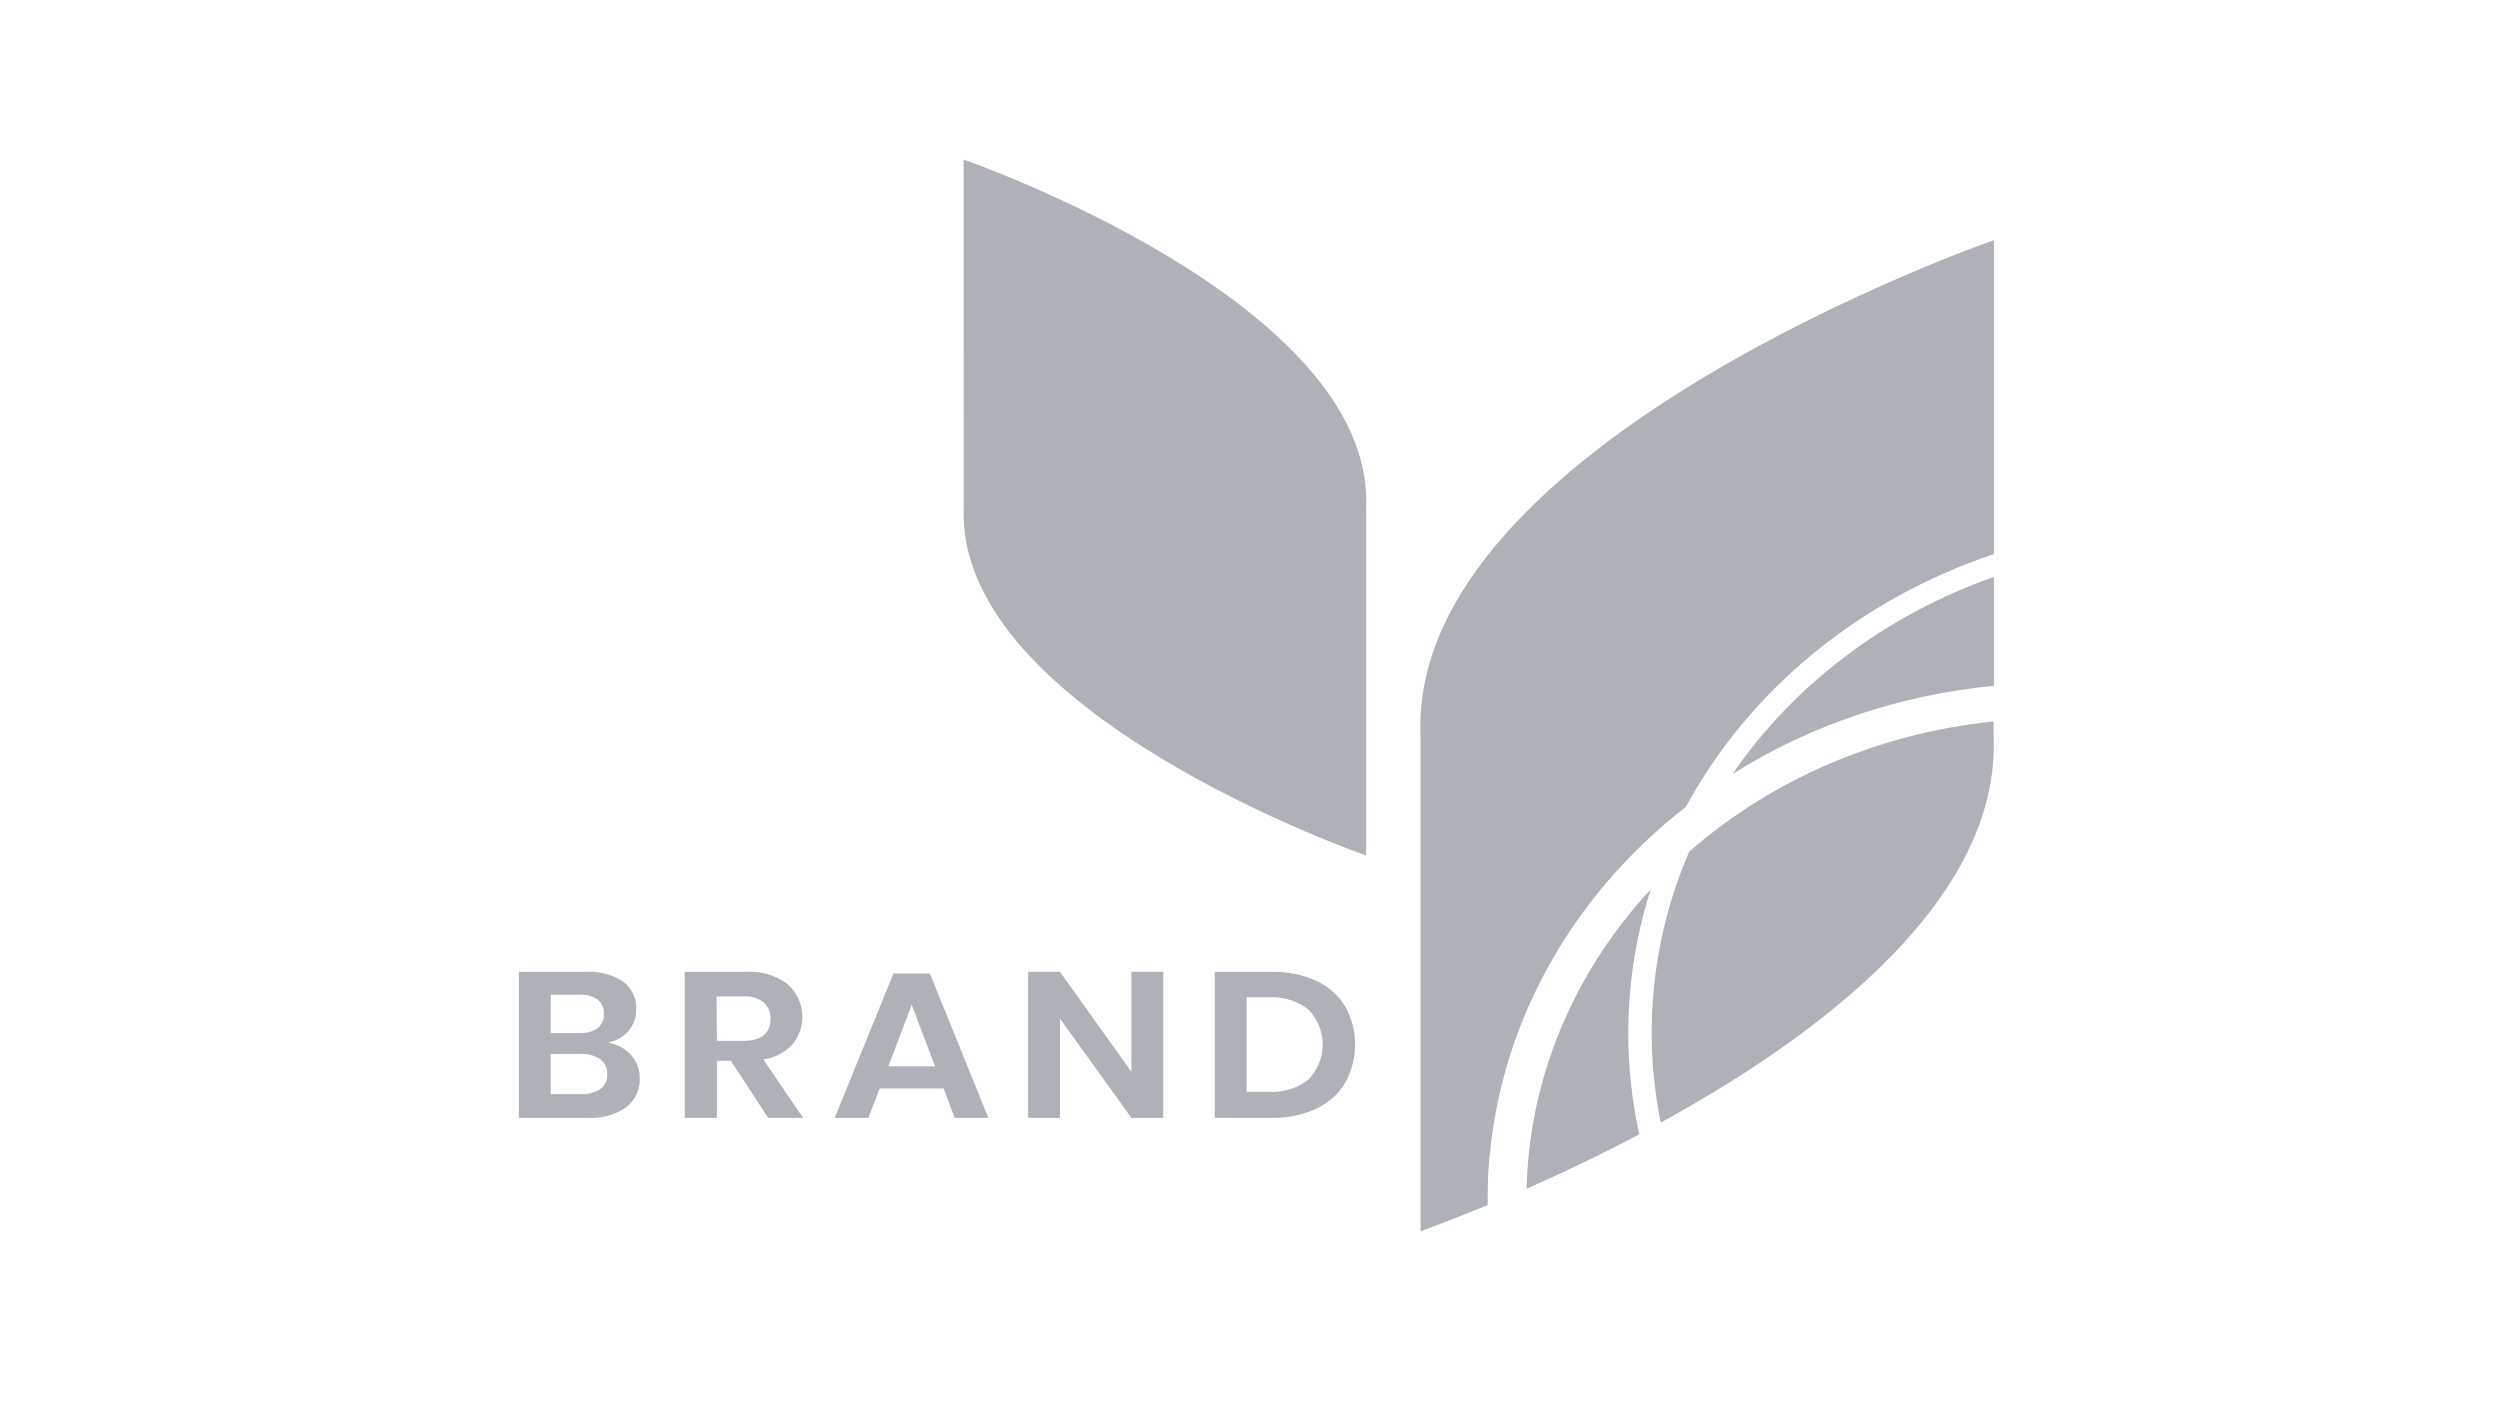
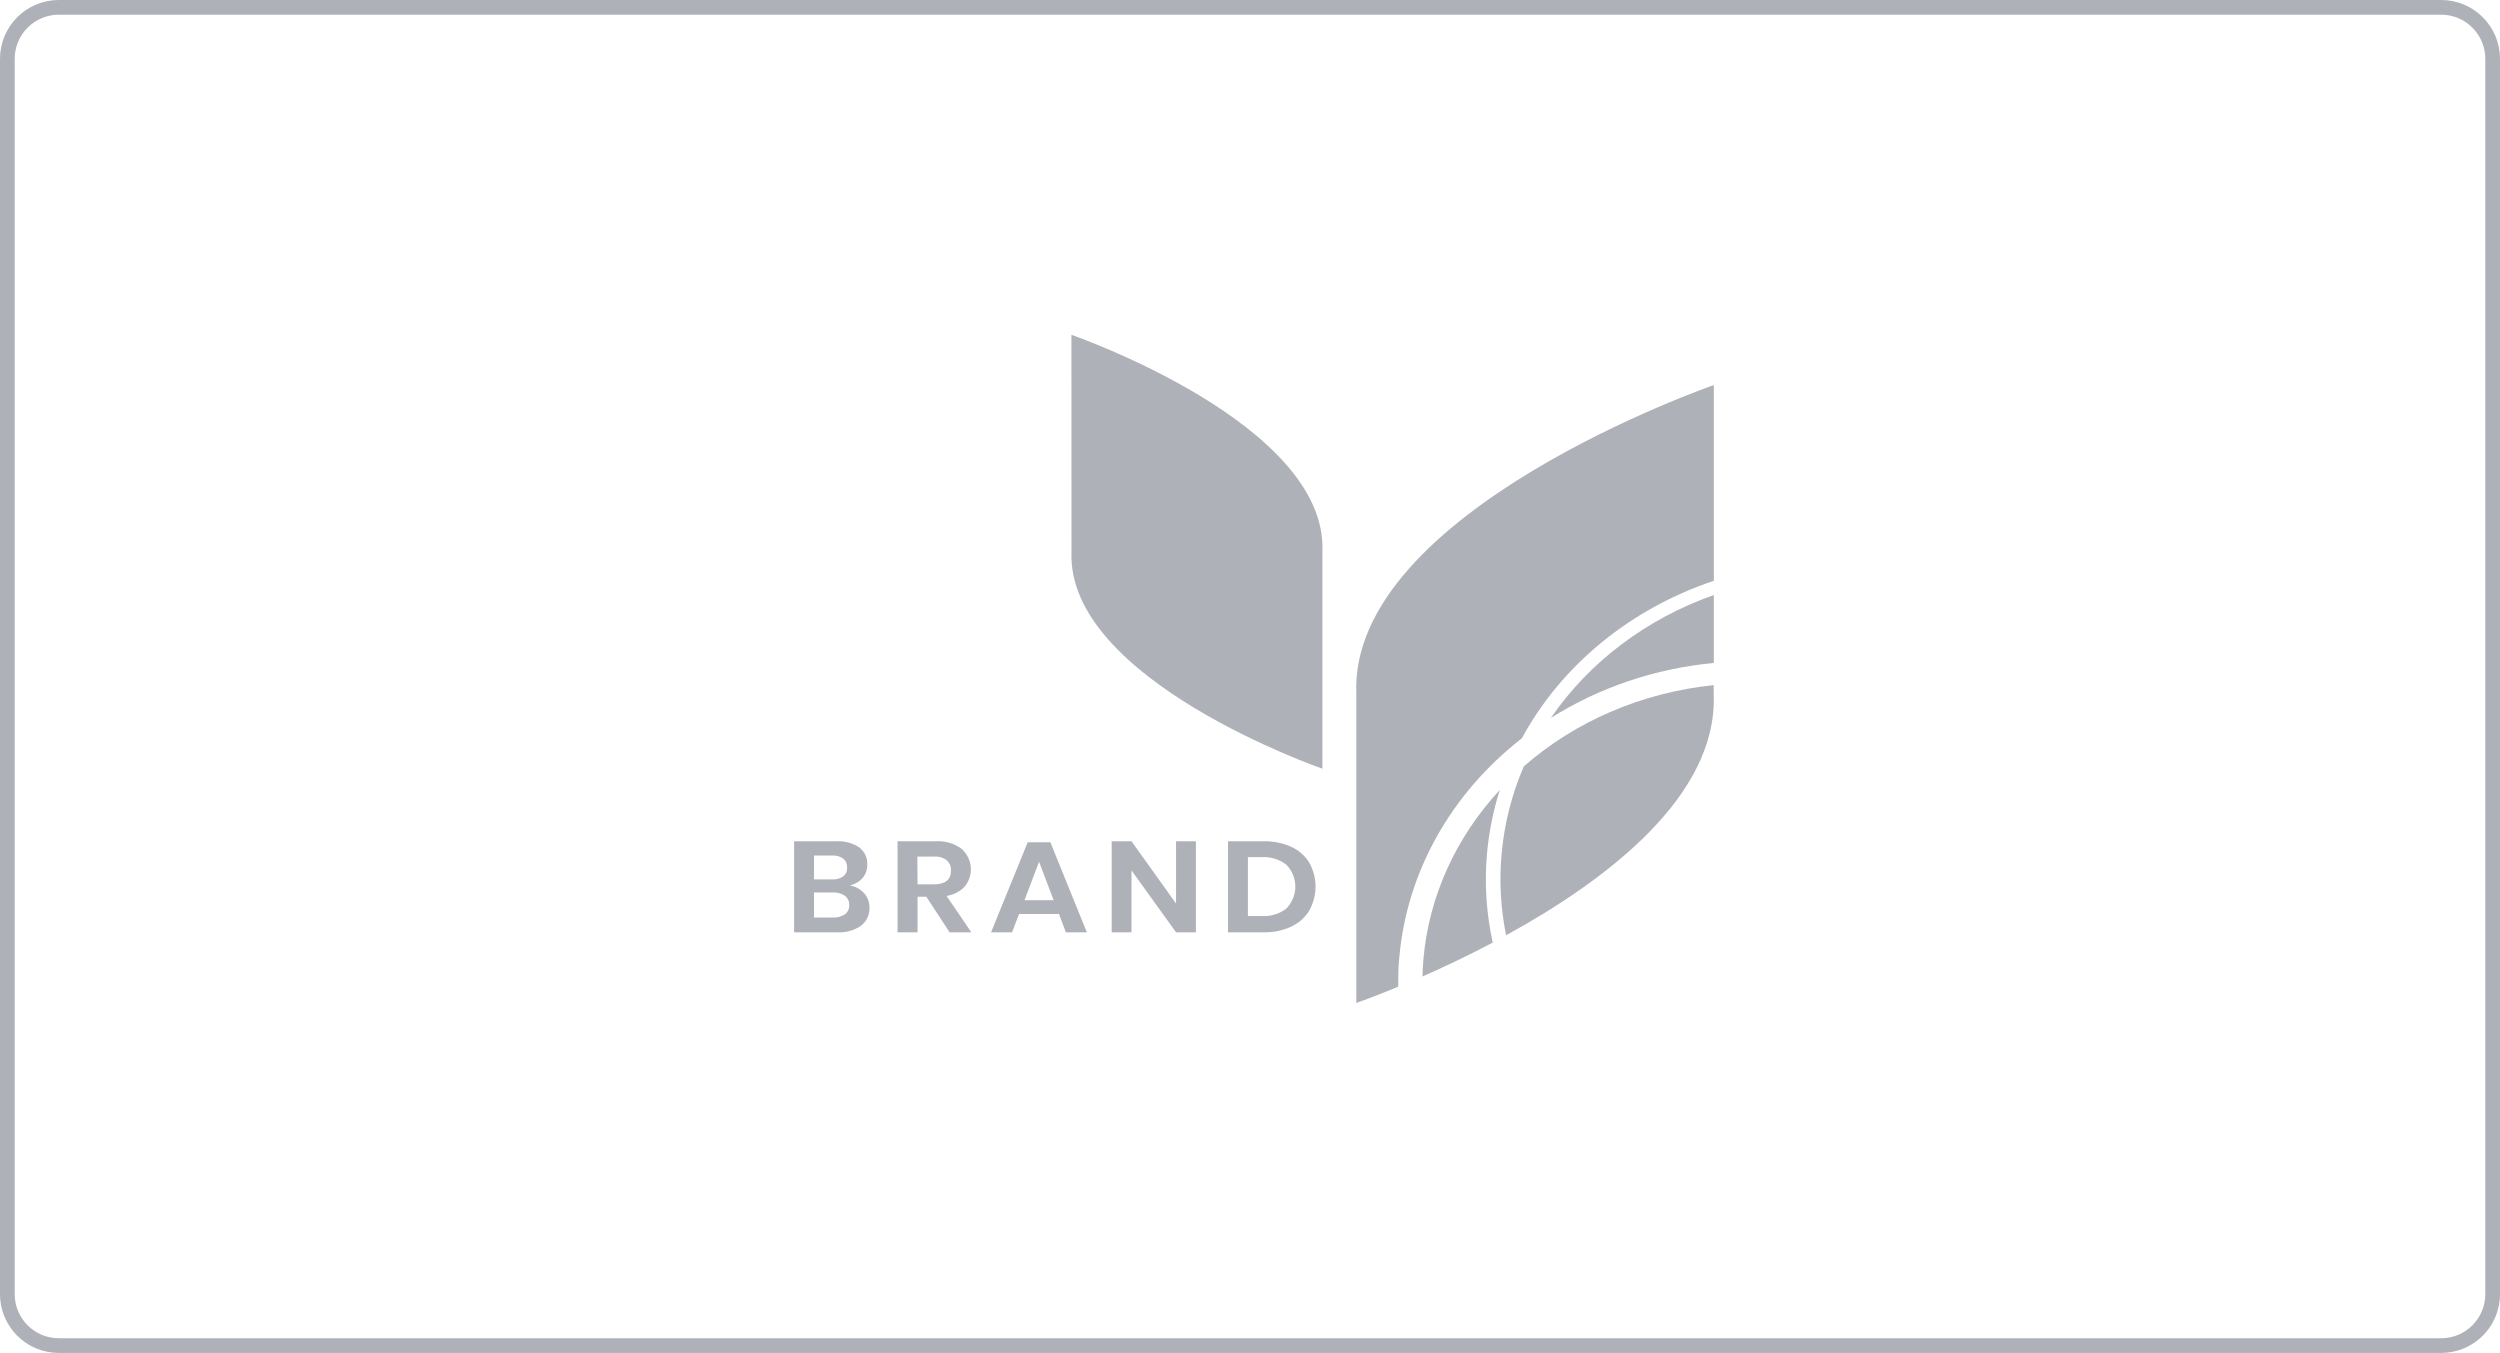
- <svg xmlns="http://www.w3.org/2000/svg" width="106" height="60" viewBox="0 0 106 60" fill="none">
-   <path d="M26.757 44.735C27.001 45.011 27.13 45.357 27.124 45.712C27.136 45.944 27.091 46.175 26.993 46.389C26.895 46.602 26.745 46.793 26.555 46.946C26.082 47.274 25.496 47.434 24.904 47.397H22V41.206H24.844C25.406 41.171 25.963 41.317 26.42 41.617C26.604 41.758 26.749 41.935 26.845 42.136C26.941 42.338 26.984 42.556 26.972 42.775C26.988 43.117 26.871 43.453 26.641 43.722C26.421 43.968 26.116 44.139 25.776 44.206C26.161 44.27 26.509 44.458 26.757 44.735ZM23.351 43.801H24.567C24.843 43.819 25.117 43.746 25.34 43.595C25.431 43.519 25.502 43.425 25.547 43.32C25.593 43.215 25.611 43.102 25.601 42.99C25.609 42.878 25.591 42.766 25.546 42.661C25.502 42.556 25.432 42.462 25.343 42.385C25.114 42.229 24.831 42.155 24.547 42.176H23.351V43.801ZM25.459 46.175C25.556 46.097 25.633 46 25.683 45.891C25.733 45.782 25.754 45.664 25.746 45.546C25.753 45.426 25.731 45.307 25.68 45.197C25.629 45.087 25.551 44.989 25.452 44.911C25.214 44.749 24.922 44.67 24.626 44.687H23.351V46.39H24.643C24.933 46.405 25.221 46.329 25.459 46.175Z" fill="#AFB1B8" />
-   <path d="M32.571 47.397L30.989 44.977H30.394V47.397H29.033V41.206H31.61C32.259 41.164 32.901 41.352 33.403 41.732C33.764 42.068 33.981 42.511 34.016 42.98C34.051 43.45 33.902 43.916 33.595 44.294C33.277 44.627 32.843 44.849 32.366 44.923L34.051 47.397H32.571ZM30.394 44.133H31.507C32.28 44.133 32.667 43.821 32.667 43.196C32.675 43.068 32.653 42.94 32.605 42.821C32.556 42.701 32.48 42.592 32.383 42.5C32.138 42.314 31.824 42.224 31.507 42.249H30.381L30.394 44.133Z" fill="#AFB1B8" />
-   <path d="M40.01 46.151H37.298L36.819 47.397H35.392L37.883 41.275H39.425L41.906 47.397H40.479L40.01 46.151ZM39.647 45.213L38.656 42.6L37.665 45.213H39.647Z" fill="#AFB1B8" />
-   <path d="M49.322 47.397H47.971L44.942 43.187V47.397H43.594V41.205H44.942L47.971 45.44V41.205H49.322V47.397Z" fill="#AFB1B8" />
-   <path d="M57.033 45.915C56.753 46.382 56.328 46.763 55.81 47.007C55.222 47.279 54.569 47.413 53.911 47.397H51.506V41.206H53.911C54.568 41.19 55.22 41.321 55.81 41.587C56.328 41.825 56.754 42.202 57.033 42.666C57.311 43.17 57.456 43.726 57.456 44.291C57.456 44.855 57.311 45.411 57.033 45.915ZM55.487 45.767C55.872 45.355 56.084 44.831 56.084 44.289C56.084 43.747 55.872 43.223 55.487 42.812C55.02 42.439 54.413 42.25 53.795 42.285H52.857V46.293H53.795C54.413 46.328 55.02 46.139 55.487 45.767Z" fill="#AFB1B8" />
-   <path d="M40.856 6.767C40.856 6.767 58.294 12.795 57.925 21.518V36.272C57.925 36.272 40.499 30.241 40.862 21.518L40.856 6.767Z" fill="#AFB1B8" />
-   <path d="M73.46 32.818C76.754 30.743 80.563 29.457 84.54 29.08V24.461C79.958 26.078 76.071 29.01 73.46 32.818Z" fill="#AFB1B8" />
-   <path d="M71.482 34.209C74.177 29.24 78.85 25.405 84.54 23.493V10.185C84.54 10.185 59.705 18.772 60.23 31.194V52.2C60.23 52.2 61.337 51.816 63.078 51.096C63.078 50.425 63.078 49.747 63.157 49.067C63.671 43.3 66.665 37.956 71.482 34.209Z" fill="#AFB1B8" />
-   <path d="M69.12 42.013C69.25 40.556 69.541 39.115 69.989 37.712C66.99 40.947 65.173 44.961 64.796 49.191C64.759 49.59 64.739 49.989 64.73 50.401C66.14 49.78 67.782 49.006 69.506 48.096C69.066 46.095 68.936 44.047 69.12 42.013Z" fill="#AFB1B8" />
-   <path d="M70.108 42.089C69.942 43.929 70.045 45.781 70.415 47.597C77.2 43.879 84.824 38.136 84.53 31.194V30.589C79.682 31.086 75.147 33.026 71.62 36.112C70.795 38.024 70.285 40.039 70.108 42.089Z" fill="#AFB1B8" />
+ <svg xmlns="http://www.w3.org/2000/svg" width="170" height="92" viewBox="0 0 170 92" fill="none">
+   <rect x="0.5" y="0.5" width="169" height="91" rx="3.5" stroke="#AFB1B8" />
+   <path d="M58.757 60.735C59.001 61.011 59.13 61.357 59.124 61.712C59.136 61.944 59.091 62.175 58.993 62.389C58.895 62.602 58.745 62.793 58.555 62.946C58.082 63.274 57.496 63.434 56.904 63.397H54V57.206H56.844C57.406 57.171 57.963 57.317 58.42 57.617C58.604 57.758 58.749 57.935 58.845 58.136C58.941 58.338 58.984 58.556 58.972 58.775C58.988 59.117 58.871 59.453 58.641 59.722C58.421 59.968 58.116 60.139 57.776 60.206C58.161 60.27 58.509 60.458 58.757 60.735ZM55.351 59.801H56.567C56.843 59.819 57.117 59.746 57.34 59.595C57.431 59.519 57.502 59.425 57.547 59.32C57.593 59.215 57.611 59.102 57.601 58.99C57.609 58.878 57.591 58.766 57.546 58.661C57.502 58.556 57.432 58.462 57.343 58.385C57.114 58.229 56.831 58.155 56.547 58.176H55.351V59.801ZM57.459 62.175C57.556 62.097 57.633 62 57.683 61.891C57.733 61.782 57.754 61.664 57.746 61.546C57.754 61.426 57.731 61.307 57.68 61.197C57.629 61.087 57.551 60.989 57.452 60.911C57.214 60.749 56.922 60.67 56.626 60.687H55.351V62.39H56.643C56.933 62.405 57.221 62.329 57.459 62.175Z" fill="#AFB1B8" />
+   <path d="M64.571 63.397L62.989 60.977H62.394V63.397H61.033V57.206H63.61C64.259 57.164 64.901 57.352 65.403 57.732C65.763 58.068 65.981 58.511 66.016 58.98C66.051 59.45 65.902 59.916 65.595 60.294C65.277 60.627 64.843 60.849 64.366 60.923L66.051 63.397H64.571ZM62.394 60.133H63.507C64.28 60.133 64.667 59.821 64.667 59.196C64.675 59.068 64.653 58.94 64.605 58.821C64.556 58.701 64.48 58.592 64.383 58.5C64.138 58.314 63.824 58.224 63.507 58.249H62.381L62.394 60.133Z" fill="#AFB1B8" />
+   <path d="M72.01 62.151H69.298L68.819 63.397H67.392L69.883 57.275H71.425L73.906 63.397H72.479L72.01 62.151ZM71.647 61.213L70.656 58.6L69.665 61.213H71.647Z" fill="#AFB1B8" />
+   <path d="M81.322 63.397H79.971L76.942 59.187V63.397H75.594V57.205H76.942L79.971 61.44V57.205H81.322V63.397Z" fill="#AFB1B8" />
+   <path d="M89.033 61.915C88.753 62.382 88.328 62.763 87.81 63.007C87.222 63.279 86.57 63.413 85.911 63.397H83.506V57.206H85.911C86.568 57.19 87.22 57.321 87.81 57.587C88.328 57.825 88.754 58.202 89.033 58.666C89.311 59.17 89.456 59.726 89.456 60.291C89.456 60.855 89.311 61.411 89.033 61.915ZM87.487 61.767C87.872 61.355 88.084 60.831 88.084 60.289C88.084 59.747 87.872 59.223 87.487 58.812C87.02 58.439 86.413 58.25 85.795 58.285H84.857V62.293H85.795C86.413 62.328 87.02 62.139 87.487 61.767Z" fill="#AFB1B8" />
+   <path d="M72.856 22.767C72.856 22.767 90.294 28.795 89.924 37.518V52.272C89.924 52.272 72.499 46.241 72.862 37.518L72.856 22.767Z" fill="#AFB1B8" />
+   <path d="M105.46 48.818C108.754 46.743 112.563 45.457 116.54 45.08V40.461C111.958 42.078 108.071 45.01 105.46 48.818Z" fill="#AFB1B8" />
+   <path d="M103.482 50.209C106.177 45.24 110.85 41.405 116.54 39.493V26.185C116.54 26.185 91.705 34.772 92.23 47.194V68.2C92.23 68.2 93.337 67.816 95.078 67.096C95.078 66.425 95.078 65.747 95.157 65.067C95.671 59.3 98.665 53.956 103.482 50.209Z" fill="#AFB1B8" />
+   <path d="M101.12 58.013C101.25 56.556 101.541 55.115 101.989 53.712C98.99 56.947 97.173 60.961 96.796 65.191C96.759 65.59 96.739 65.989 96.73 66.4C98.14 65.78 99.782 65.006 101.506 64.096C101.066 62.095 100.936 60.047 101.12 58.013Z" fill="#AFB1B8" />
+   <path d="M102.107 58.089C101.942 59.929 102.045 61.781 102.415 63.597C109.2 59.879 116.824 54.136 116.53 47.194V46.589C111.682 47.086 107.147 49.026 103.62 52.112C102.795 54.024 102.285 56.039 102.107 58.089Z" fill="#AFB1B8" />
</svg>
